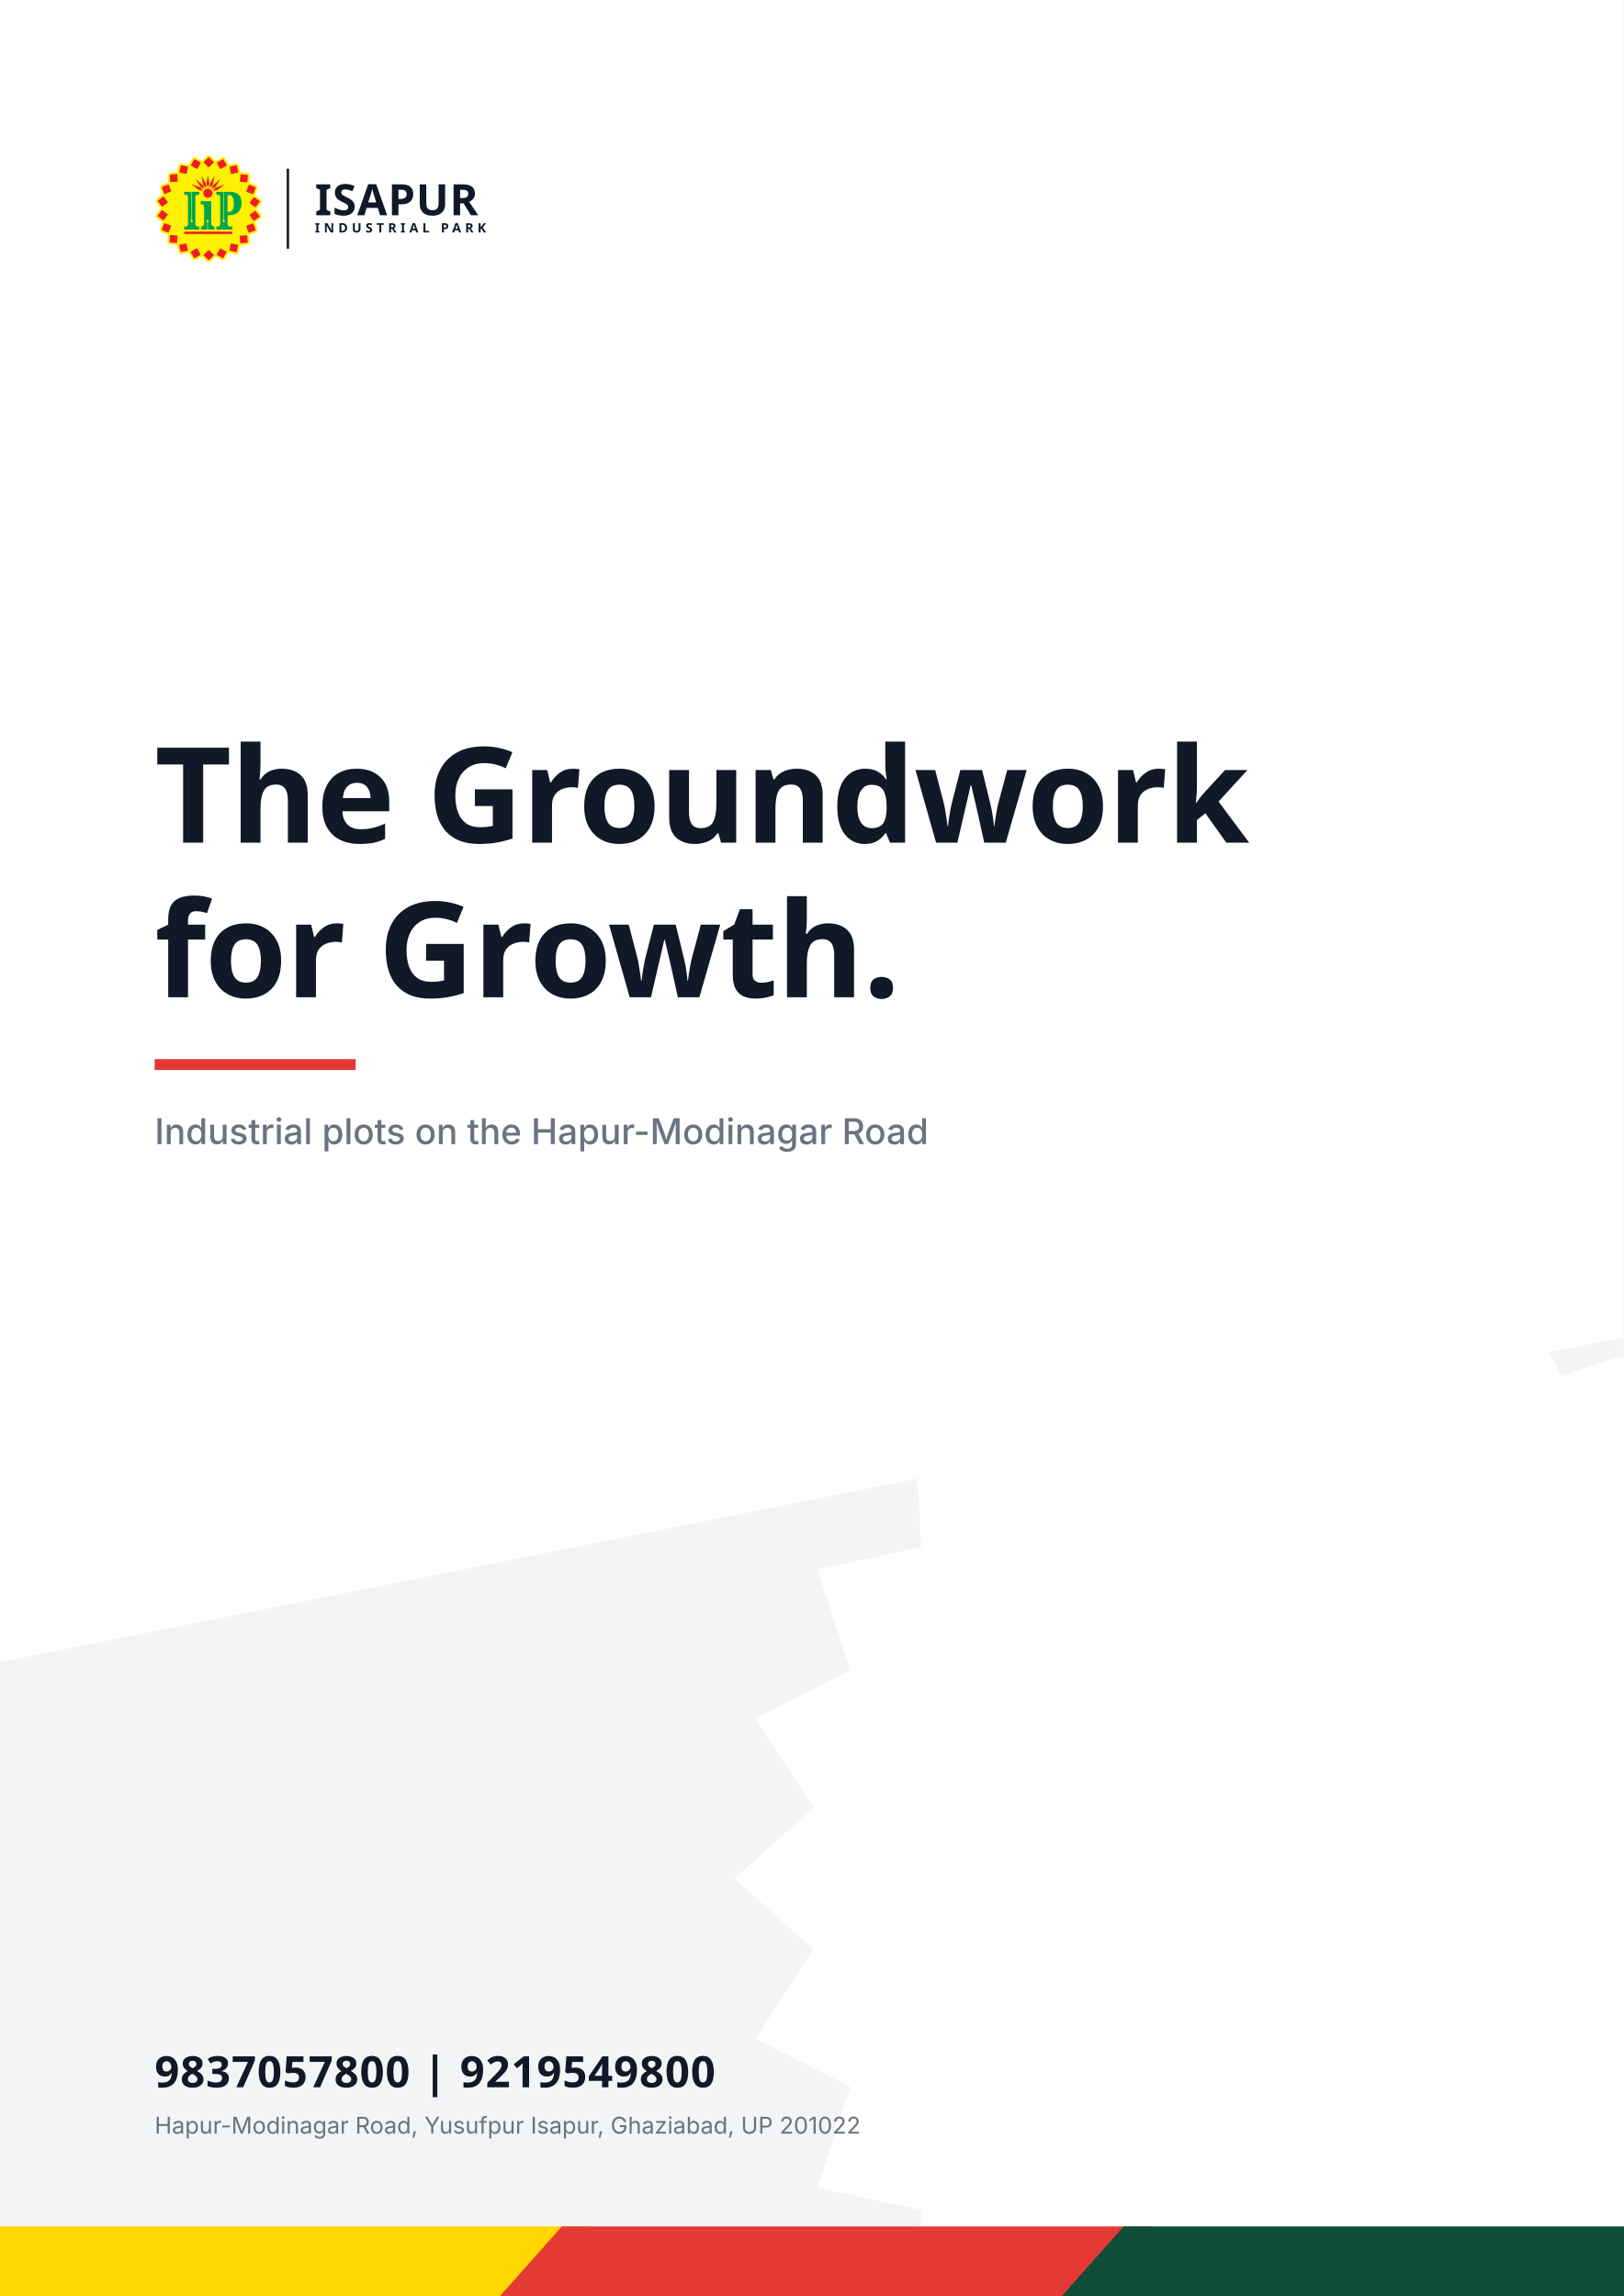
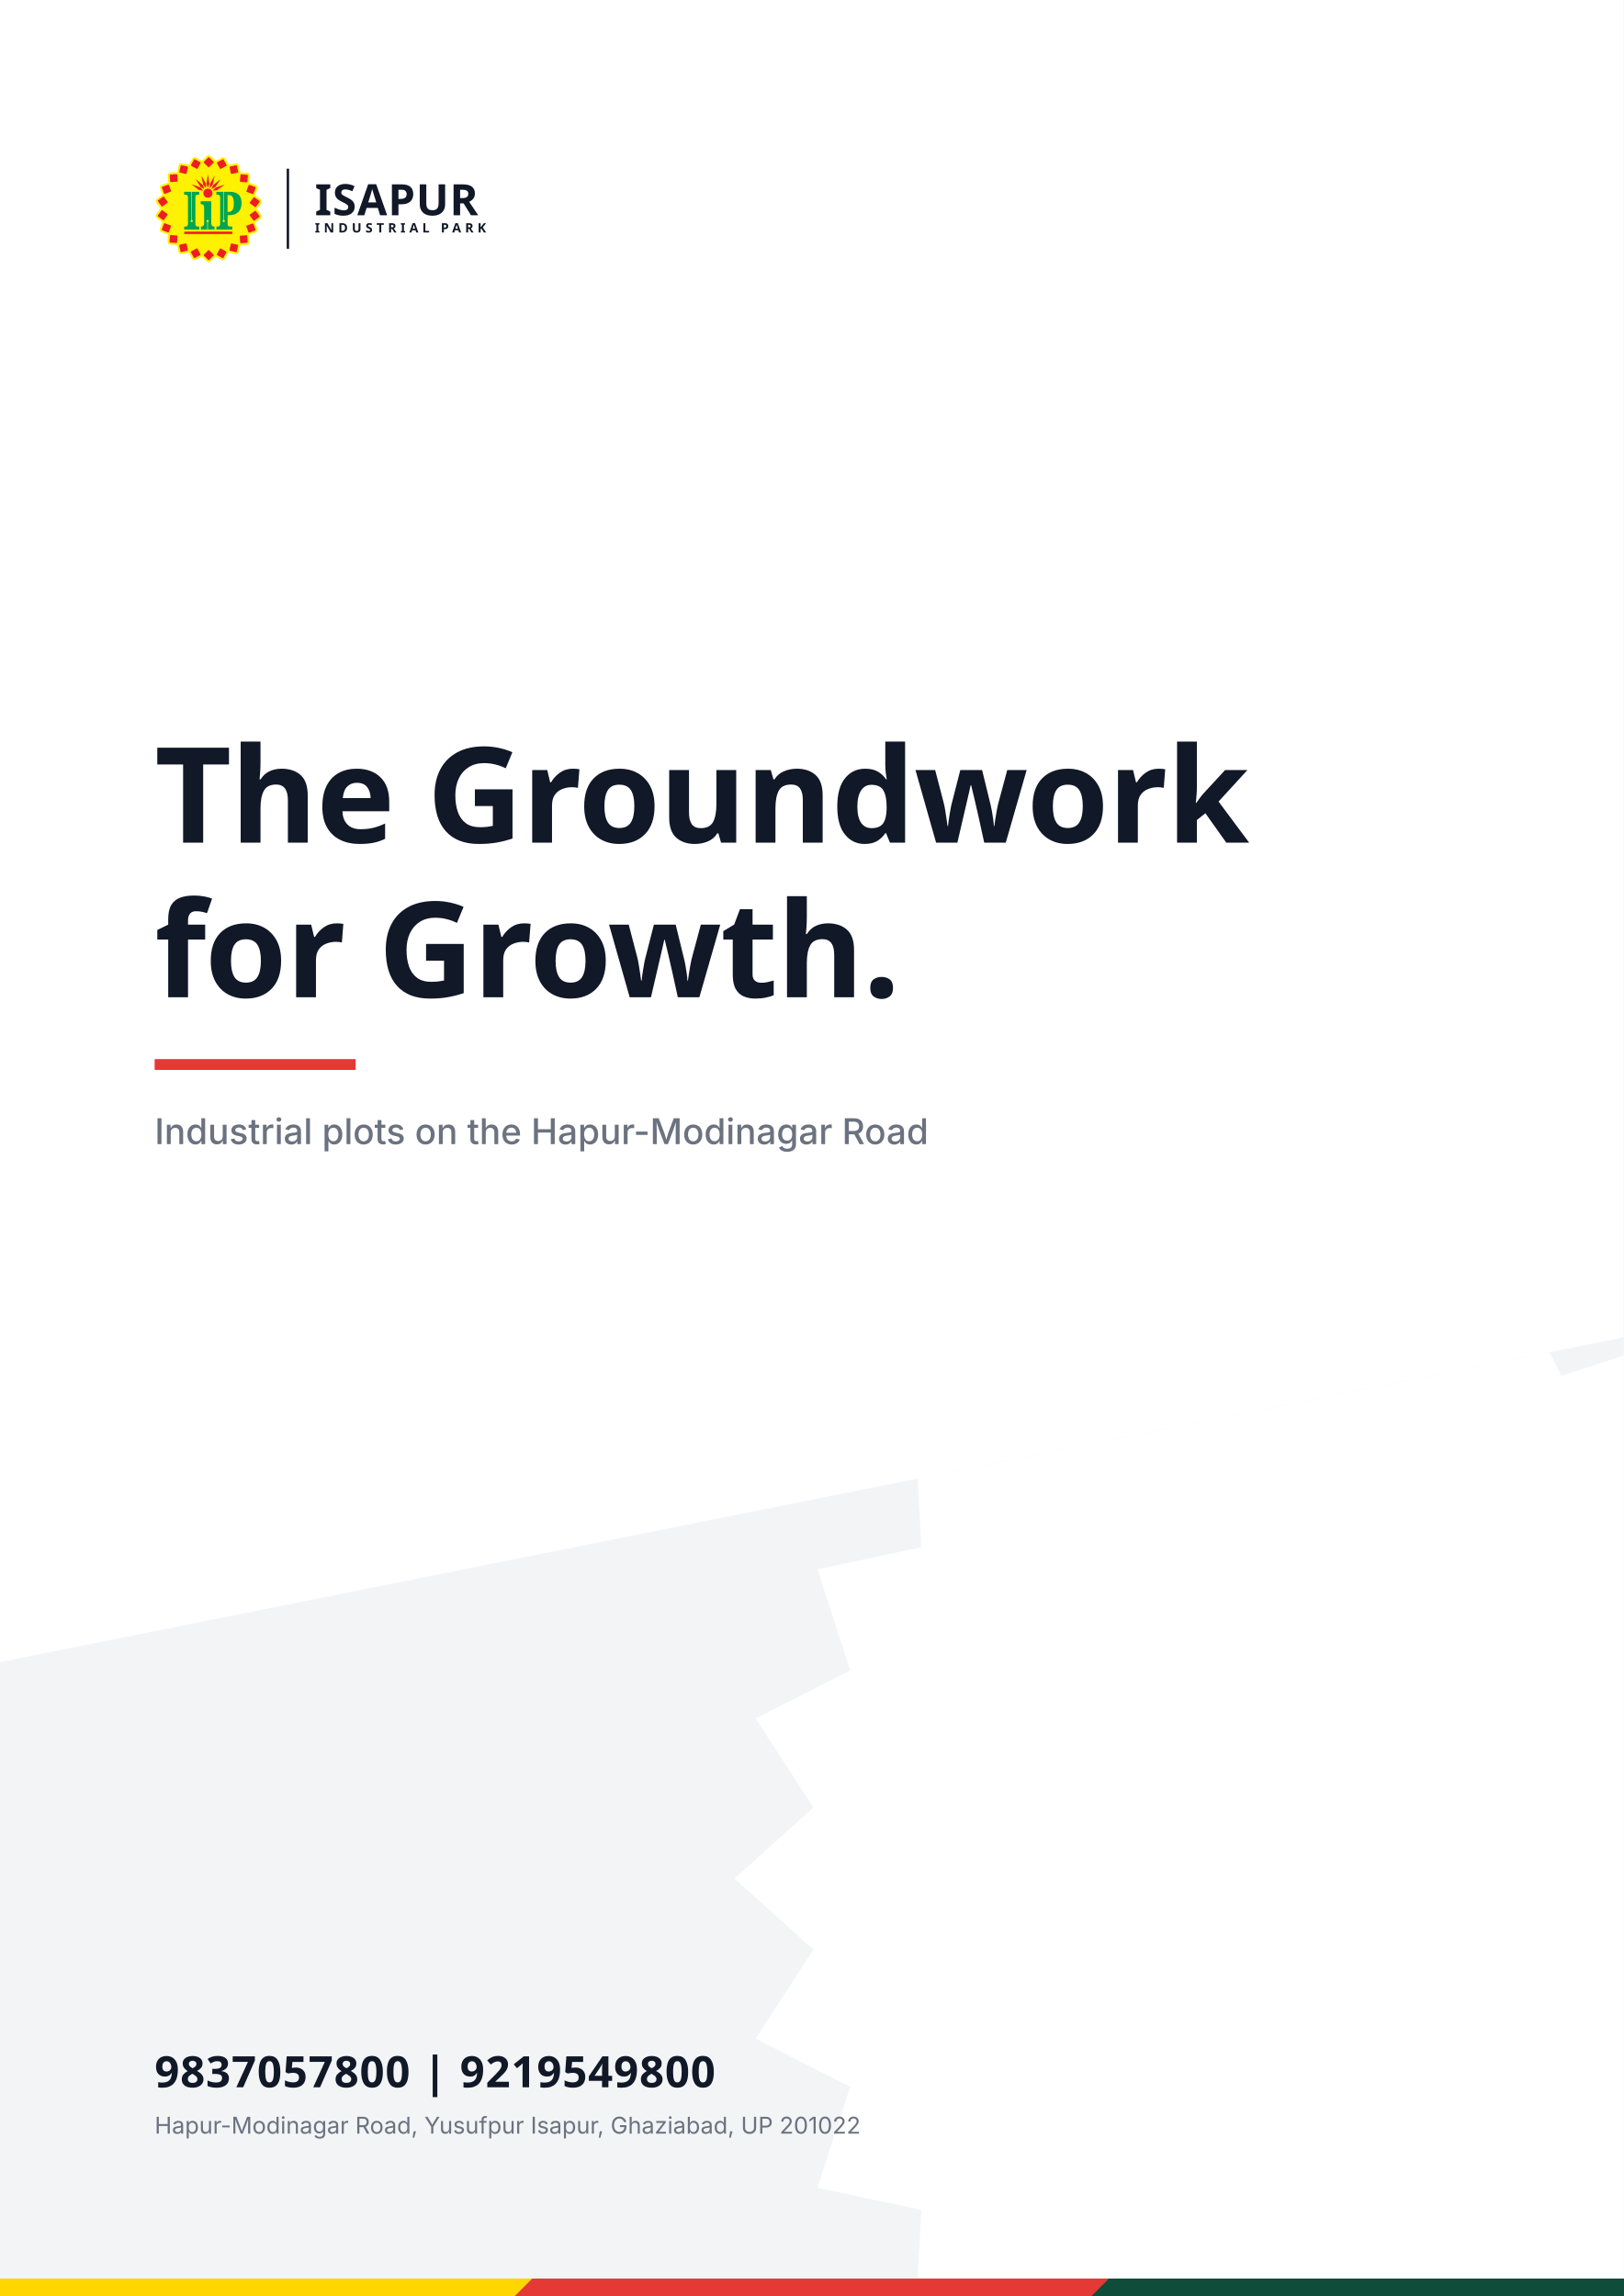
<svg xmlns="http://www.w3.org/2000/svg" xmlns:xlink="http://www.w3.org/1999/xlink" viewBox="0 0 2100 2970" width="210mm" height="297mm">
  <defs>
    <path id="iip-b-base" d="M1472 18 L1467 21 L1463 21 L1446 31 L1315 162 L1313 167 L1308 172 L1299 170 L1292 163 L1281 158 L1277 154 L1257 146 L1253 142 L1236 134 L1217 121 L1209 119 L1205 115 L1188 107 L1184 103 L1170 98 L1151 85 L1131 75 L1127 75 L1122 72 L1088 72 L1083 75 L1074 76 L1070 80 L1059 85 L1042 102 L1036 111 L1010 161 L1006 165 L998 182 L994 186 L993 192 L988 198 L974 227 L967 234 L966 240 L961 246 L960 252 L951 266 L950 278 L942 285 L924 276 L917 276 L903 270 L887 270 L876 264 L863 264 L858 261 L851 261 L846 258 L836 258 L831 255 L821 255 L816 252 L809 252 L792 246 L779 246 L774 243 L767 243 L750 237 L725 237 L720 240 L707 243 L690 253 L676 267 L671 278 L666 284 L666 288 L663 293 L663 303 L660 308 L660 315 L654 332 L654 342 L651 347 L648 372 L642 389 L639 414 L630 440 L630 453 L627 458 L627 477 L620 485 L608 486 L605 484 L600 484 L597 486 L545 486 L540 489 L512 489 L507 492 L452 492 L447 495 L428 495 L423 498 L416 498 L399 505 L390 511 L376 525 L369 539 L369 543 L363 557 L363 603 L366 608 L366 651 L369 656 L369 693 L372 698 L372 741 L375 746 L378 765 L369 774 L362 774 L348 780 L341 780 L330 786 L326 786 L315 792 L293 798 L267 810 L260 810 L243 819 L230 822 L219 828 L212 828 L207 831 L203 831 L177 844 L160 861 L150 878 L150 882 L144 896 L144 915 L147 920 L147 930 L156 950 L156 954 L159 959 L162 972 L168 983 L171 996 L177 1007 L177 1011 L180 1016 L183 1029 L189 1040 L192 1053 L198 1064 L201 1077 L210 1094 L213 1104 L203 1115 L198 1117 L188 1127 L177 1132 L167 1142 L156 1147 L146 1157 L141 1159 L110 1184 L87 1198 L80 1205 L63 1216 L49 1230 L43 1239 L36 1256 L36 1263 L33 1268 L33 1290 L36 1295 L36 1302 L40 1313 L44 1317 L49 1328 L65 1347 L73 1361 L83 1371 L91 1385 L98 1392 L103 1403 L113 1413 L124 1430 L134 1440 L151 1466 L169 1481 L169 1485 L142 1512 L119 1547 L97 1572 L89 1586 L79 1596 L71 1610 L64 1617 L62 1622 L40 1650 L30 1676 L30 1701 L33 1706 L36 1719 L43 1733 L60 1750 L65 1752 L75 1762 L80 1764 L87 1771 L92 1773 L99 1780 L104 1782 L111 1789 L116 1791 L123 1798 L128 1800 L135 1807 L164 1827 L177 1840 L188 1845 L195 1852 L206 1857 L216 1868 L204 1889 L204 1893 L198 1904 L195 1917 L189 1928 L189 1932 L183 1943 L180 1956 L174 1967 L171 1980 L165 1991 L165 1995 L162 2000 L159 2013 L153 2024 L150 2037 L144 2048 L144 2064 L141 2069 L141 2073 L144 2078 L144 2094 L154 2114 L165 2128 L185 2141 L189 2141 L200 2147 L222 2153 L248 2165 L255 2165 L272 2174 L285 2177 L296 2183 L300 2183 L311 2189 L324 2192 L335 2198 L339 2198 L344 2201 L351 2201 L356 2204 L366 2204 L373 2210 L372 2226 L369 2231 L369 2253 L366 2258 L366 2298 L363 2303 L363 2334 L360 2339 L360 2382 L357 2387 L357 2418 L360 2423 L360 2433 L370 2453 L384 2467 L407 2480 L414 2480 L419 2483 L441 2483 L446 2486 L483 2486 L488 2489 L522 2489 L527 2492 L561 2492 L566 2495 L617 2496 L624 2504 L624 2523 L627 2528 L627 2538 L630 2543 L630 2550 L633 2555 L633 2565 L639 2582 L639 2592 L642 2597 L642 2607 L645 2612 L645 2619 L648 2624 L648 2634 L654 2651 L654 2664 L657 2669 L660 2688 L670 2711 L684 2728 L702 2740 L711 2741 L716 2744 L756 2744 L761 2741 L786 2738 L803 2732 L813 2732 L830 2726 L855 2723 L860 2720 L867 2720 L884 2714 L909 2711 L914 2708 L918 2708 L923 2705 L930 2705 L935 2701 L939 2701 L944 2706 L948 2714 L948 2718 L966 2750 L967 2756 L971 2760 L979 2777 L983 2781 L994 2804 L1002 2816 L1003 2822 L1007 2826 L1018 2849 L1022 2853 L1039 2885 L1050 2896 L1067 2906 L1071 2906 L1085 2912 L1113 2912 L1118 2909 L1131 2906 L1184 2878 L1188 2874 L1229 2854 L1248 2841 L1283 2824 L1296 2811 L1305 2809 L1310 2814 L1312 2819 L1449 2956 L1460 2963 L1464 2963 L1469 2966 L1476 2966 L1481 2969 L1506 2969 L1511 2966 L1524 2963 L1532 2957 L1538 2956 L1682 2813 L1698 2824 L1730 2841 L1734 2845 L1742 2847 L1761 2860 L1775 2865 L1779 2869 L1802 2880 L1814 2888 L1820 2889 L1827 2896 L1853 2909 L1857 2909 L1862 2912 L1878 2912 L1881 2914 L1886 2914 L1889 2912 L1902 2912 L1913 2906 L1917 2906 L1925 2902 L1945 2882 L1950 2871 L1955 2865 L1956 2859 L1960 2855 L1968 2838 L1972 2834 L1980 2817 L1984 2813 L1995 2790 L1999 2786 L2013 2757 L2017 2753 L2018 2747 L2023 2741 L2037 2709 L2045 2702 L2049 2702 L2069 2711 L2076 2711 L2081 2714 L2091 2714 L2096 2717 L2103 2717 L2108 2720 L2115 2720 L2132 2726 L2145 2726 L2150 2729 L2160 2729 L2177 2735 L2190 2735 L2207 2741 L2220 2741 L2237 2747 L2262 2747 L2267 2744 L2280 2741 L2294 2734 L2311 2717 L2321 2697 L2321 2690 L2324 2685 L2324 2678 L2330 2661 L2330 2651 L2336 2634 L2336 2624 L2339 2619 L2339 2612 L2345 2595 L2345 2582 L2351 2568 L2351 2555 L2354 2550 L2354 2540 L2357 2535 L2357 2525 L2360 2520 L2360 2507 L2366 2500 L2412 2501 L2417 2498 L2454 2498 L2459 2495 L2505 2495 L2510 2492 L2541 2492 L2546 2489 L2565 2489 L2594 2476 L2608 2462 L2609 2456 L2614 2450 L2621 2436 L2621 2426 L2624 2421 L2624 2399 L2621 2394 L2621 2357 L2618 2352 L2618 2309 L2615 2304 L2615 2267 L2612 2262 L2612 2237 L2609 2232 L2608 2216 L2615 2210 L2628 2210 L2648 2201 L2655 2201 L2660 2198 L2673 2195 L2690 2186 L2703 2183 L2714 2177 L2721 2177 L2738 2168 L2769 2159 L2780 2153 L2784 2153 L2795 2147 L2799 2147 L2810 2140 L2827 2123 L2840 2094 L2840 2060 L2837 2055 L2837 2048 L2825 2022 L2819 2000 L2813 1989 L2810 1976 L2801 1959 L2789 1919 L2783 1908 L2783 1904 L2774 1884 L2774 1880 L2784 1869 L2810 1852 L2820 1842 L2825 1840 L2844 1824 L2858 1816 L2865 1809 L2891 1792 L2901 1782 L2927 1765 L2938 1754 L2944 1745 L2945 1736 L2951 1725 L2951 1715 L2954 1710 L2954 1706 L2951 1701 L2951 1688 L2938 1659 L2928 1649 L2914 1626 L2907 1619 L2899 1605 L2889 1595 L2881 1581 L2874 1574 L2866 1560 L2856 1550 L2839 1524 L2815 1503 L2815 1499 L2820 1494 L2825 1492 L2839 1478 L2841 1473 L2851 1463 L2853 1458 L2878 1427 L2886 1413 L2908 1388 L2916 1374 L2926 1364 L2931 1353 L2941 1343 L2947 1334 L2954 1314 L2954 1280 L2947 1260 L2933 1240 L2916 1229 L2906 1219 L2892 1211 L2879 1198 L2868 1193 L2858 1183 L2844 1175 L2837 1168 L2820 1157 L2798 1138 L2778 1127 L2771 1119 L2771 1115 L2776 1109 L2783 1095 L2786 1082 L2792 1071 L2795 1058 L2801 1047 L2804 1034 L2810 1023 L2813 1010 L2819 999 L2822 986 L2828 975 L2831 962 L2837 951 L2837 947 L2843 933 L2843 896 L2833 873 L2822 859 L2817 857 L2810 850 L2799 843 L2786 840 L2760 828 L2729 819 L2721 813 L2717 813 L2712 810 L2690 804 L2679 798 L2657 792 L2640 783 L2621 780 L2612 771 L2612 767 L2615 762 L2615 755 L2618 750 L2618 722 L2621 717 L2621 674 L2624 669 L2624 635 L2627 630 L2627 590 L2630 585 L2630 569 L2627 564 L2627 557 L2617 534 L2597 514 L2577 504 L2570 504 L2565 501 L2534 501 L2529 498 L2489 498 L2484 495 L2456 495 L2451 492 L2405 492 L2400 489 L2381 489 L2376 492 L2370 491 L2363 483 L2363 467 L2360 462 L2360 452 L2354 435 L2351 410 L2345 393 L2342 368 L2339 363 L2339 356 L2333 339 L2333 329 L2330 324 L2330 317 L2327 312 L2324 293 L2321 288 L2321 284 L2316 278 L2311 267 L2300 256 L2291 250 L2268 240 L2231 240 L2220 246 L2204 246 L2190 252 L2180 252 L2175 255 L2165 255 L2160 258 L2150 258 L2145 261 L2120 264 L2115 267 L2108 267 L2091 273 L2081 273 L2076 276 L2069 276 L2048 285 L2040 278 L2036 263 L2028 251 L2023 237 L2019 233 L1997 192 L1996 186 L1989 179 L1969 138 L1965 134 L1948 102 L1934 88 L1917 78 L1913 78 L1899 72 L1877 72 L1872 75 L1865 75 L1860 78 L1856 78 L1842 85 L1838 89 L1824 94 L1805 107 L1782 118 L1778 122 L1755 133 L1751 137 L1737 142 L1718 155 L1701 163 L1694 170 L1682 177 L1674 170 L1672 165 L1662 155 L1660 150 L1577 67 L1572 65 L1541 31 L1515 18Z" />
    <path id="iip-b-red" d="M1489 2637 L1479 2642 L1361 2760 L1356 2767 L1355 2776 L1358 2787 L1479 2908 L1490 2913 L1496 2913 L1504 2910 L1626 2789 L1631 2779 L1631 2771 L1626 2761 L1503 2639Z M1811 2592 L1805 2595 L1795 2607 L1792 2615 L1777 2640 L1754 2684 L1746 2695 L1745 2700 L1717 2749 L1717 2765 L1722 2772 L1729 2777 L1745 2785 L1748 2788 L1755 2790 L1765 2797 L1822 2827 L1867 2853 L1876 2857 L1889 2857 L1900 2848 L1978 2707 L1982 2698 L1982 2685 L1977 2677 L1970 2672 L1964 2670 L1961 2667 L1930 2651 L1896 2631 L1892 2630 L1871 2617 L1861 2613 L1840 2600 L1823 2592Z M1169 2590 L1161 2590 L1140 2600 L1126 2609 L1122 2610 L1071 2639 L1065 2641 L1040 2656 L1028 2661 L1024 2665 L1018 2667 L1004 2676 L999 2686 L999 2694 L1003 2704 L1073 2830 L1075 2837 L1082 2848 L1091 2855 L1104 2856 L1120 2849 L1137 2838 L1178 2817 L1183 2813 L1216 2796 L1219 2793 L1232 2788 L1243 2780 L1253 2776 L1261 2769 L1265 2762 L1264 2747 L1259 2740 L1245 2712 L1242 2709 L1222 2670 L1218 2665 L1197 2624 L1193 2620 L1192 2615 L1183 2599 L1175 2592Z M2112 2455 L2105 2461 L2100 2474 L2094 2507 L2088 2528 L2085 2548 L2083 2551 L2082 2562 L2078 2574 L2075 2595 L2073 2598 L2069 2621 L2067 2624 L2067 2644 L2074 2652 L2082 2656 L2128 2665 L2136 2668 L2151 2670 L2155 2672 L2224 2686 L2228 2688 L2234 2688 L2247 2692 L2255 2691 L2262 2687 L2265 2684 L2270 2672 L2274 2648 L2276 2645 L2285 2599 L2290 2581 L2291 2571 L2297 2550 L2298 2539 L2301 2531 L2301 2526 L2303 2523 L2304 2503 L2301 2497 L2296 2491 L2257 2481 L2219 2474 L2138 2455 L2131 2455 L2128 2453 L2118 2453Z M874 2455 L867 2452 L855 2452 L831 2458 L825 2458 L808 2463 L742 2476 L735 2479 L728 2479 L719 2482 L714 2482 L711 2484 L691 2487 L682 2496 L679 2502 L681 2523 L683 2526 L686 2546 L689 2553 L691 2569 L696 2586 L697 2597 L702 2614 L702 2620 L707 2637 L714 2675 L719 2683 L724 2687 L736 2690 L784 2680 L788 2678 L817 2673 L825 2670 L832 2670 L835 2668 L841 2668 L849 2665 L904 2654 L915 2645 L917 2639 L917 2627 L911 2605 L911 2598 L909 2596 L908 2585 L906 2582 L904 2567 L900 2554 L898 2539 L895 2531 L893 2516 L888 2499 L881 2463Z M2550 2232 L2538 2227 L2529 2227 L2514 2229 L2468 2231 L2458 2233 L2395 2236 L2364 2239 L2354 2246 L2351 2253 L2350 2262 L2352 2281 L2352 2303 L2354 2313 L2354 2332 L2358 2368 L2358 2389 L2361 2415 L2361 2429 L2364 2435 L2371 2443 L2378 2445 L2393 2445 L2419 2442 L2440 2442 L2495 2437 L2541 2435 L2554 2433 L2559 2431 L2567 2421 L2568 2415 L2567 2383 L2561 2319 L2561 2297 L2558 2270 L2558 2254 L2555 2238Z M433 2224 L426 2232 L423 2248 L422 2276 L420 2287 L420 2308 L417 2329 L412 2405 L413 2413 L416 2419 L425 2426 L434 2428 L448 2428 L460 2430 L557 2436 L584 2439 L603 2439 L610 2436 L617 2429 L621 2402 L621 2384 L623 2375 L623 2357 L626 2333 L626 2317 L628 2307 L628 2289 L631 2260 L631 2251 L626 2239 L616 2233 L569 2229 L525 2227 L458 2221 L441 2221Z M816 2128 L816 2189 L819 2192 L2141 2192 L2144 2190 L2145 2187 L2145 2131 L2142 2126 L818 2126Z M2715 1902 L2699 1902 L2664 1916 L2658 1917 L2656 1919 L2650 1920 L2640 1925 L2628 1928 L2618 1933 L2612 1934 L2567 1952 L2545 1959 L2539 1962 L2534 1968 L2532 1973 L2532 1986 L2535 1992 L2535 1996 L2538 1999 L2538 2003 L2550 2032 L2556 2052 L2562 2065 L2562 2069 L2565 2073 L2575 2103 L2578 2108 L2580 2117 L2585 2127 L2586 2133 L2592 2146 L2602 2154 L2614 2155 L2699 2123 L2705 2122 L2707 2120 L2751 2105 L2755 2102 L2776 2095 L2784 2085 L2785 2071 L2783 2068 L2783 2064 L2765 2019 L2764 2013 L2754 1989 L2752 1980 L2748 1973 L2733 1929 L2730 1925 L2726 1912 L2720 1905Z M269 1896 L259 1903 L252 1919 L251 1925 L249 1927 L245 1941 L234 1967 L234 1971 L231 1975 L216 2019 L213 2023 L209 2037 L198 2064 L199 2079 L205 2087 L212 2091 L231 2097 L249 2105 L255 2106 L259 2109 L265 2110 L278 2116 L287 2118 L297 2123 L305 2125 L307 2127 L327 2133 L331 2136 L337 2137 L344 2141 L351 2142 L355 2145 L367 2149 L379 2149 L385 2146 L391 2140 L399 2119 L401 2117 L402 2110 L425 2052 L425 2048 L428 2044 L438 2014 L441 2009 L443 2000 L449 1988 L452 1978 L452 1970 L448 1960 L443 1956 L402 1941 L400 1939 L389 1936 L281 1895Z M103 1568 L91 1582 L92 1584 L104 1570Z M2782 1552 L2774 1552 L2764 1557 L2689 1613 L2664 1630 L2655 1638 L2653 1638 L2629 1657 L2625 1663 L2624 1673 L2628 1684 L2657 1722 L2659 1727 L2676 1748 L2725 1816 L2732 1823 L2739 1825 L2750 1824 L2771 1810 L2883 1728 L2893 1719 L2897 1711 L2896 1699 L2888 1686 L2874 1669 L2858 1645 L2849 1635 L2847 1630 L2814 1587 L2811 1581 L2801 1569 L2801 1567 L2792 1557Z M206 1535 L195 1539 L187 1546 L185 1551 L163 1578 L161 1583 L90 1676 L87 1682 L86 1691 L90 1702 L114 1721 L124 1727 L130 1733 L136 1736 L226 1805 L235 1809 L242 1809 L252 1805 L257 1800 L341 1687 L353 1673 L359 1662 L359 1649 L351 1638 L260 1571 L226 1544 L215 1537Z M2740 1177 L2733 1181 L2726 1189 L2654 1286 L2639 1304 L2639 1306 L2634 1311 L2628 1321 L2627 1335 L2631 1343 L2636 1348 L2759 1439 L2765 1445 L2773 1449 L2786 1449 L2793 1445 L2800 1437 L2801 1434 L2849 1372 L2849 1370 L2894 1312 L2900 1300 L2900 1294 L2897 1285 L2890 1278 L2762 1182 L2753 1177Z M246 1160 L236 1161 L229 1165 L166 1212 L138 1231 L97 1262 L92 1267 L89 1276 L90 1287 L95 1295 L138 1352 L138 1354 L173 1400 L187 1421 L195 1429 L204 1433 L215 1432 L225 1426 L260 1399 L266 1396 L323 1353 L351 1334 L359 1325 L362 1317 L362 1312 L359 1303 L354 1298 L352 1293 L347 1288 L328 1260 L306 1232 L261 1169 L255 1163Z M1463 939 L1439 943 L1426 947 L1411 954 L1392 966 L1373 985 L1362 1000 L1354 1016 L1347 1038 L1345 1051 L1345 1080 L1352 1109 L1363 1132 L1381 1154 L1392 1164 L1411 1177 L1437 1187 L1452 1190 L1481 1191 L1504 1187 L1533 1175 L1552 1162 L1571 1142 L1588 1112 L1593 1097 L1596 1077 L1596 1053 L1594 1038 L1587 1015 L1584 1012 L1580 1002 L1572 990 L1550 967 L1529 953 L1503 943 L1479 939Z M2604 837 L2594 846 L2586 870 L2571 906 L2569 915 L2566 919 L2561 936 L2534 1006 L2535 1019 L2540 1027 L2549 1032 L2560 1035 L2562 1037 L2599 1051 L2608 1053 L2612 1056 L2618 1057 L2623 1060 L2632 1062 L2647 1069 L2656 1071 L2660 1074 L2666 1075 L2705 1090 L2715 1090 L2721 1087 L2729 1078 L2729 1075 L2733 1068 L2734 1062 L2736 1060 L2736 1057 L2787 924 L2789 916 L2788 909 L2782 899 L2766 891 L2757 889 L2753 886 L2747 885 L2622 837Z M1925 833 L1921 832 L1895 841 L1891 841 L1864 851 L1845 856 L1840 859 L1818 865 L1791 875 L1787 875 L1775 880 L1771 880 L1769 882 L1687 908 L1673 921 L1608 992 L1608 995 L1623 996 L1635 993 L1668 990 L1699 985 L1719 984 L1727 980 L1779 941 L1789 935 L1795 929 L1815 916 L1843 894 L1849 891 L1876 870 L1912 845Z M384 831 L368 831 L317 851 L300 856 L290 861 L259 871 L255 874 L249 875 L239 880 L235 880 L233 882 L210 890 L204 896 L201 902 L201 915 L210 937 L210 941 L215 951 L218 963 L221 967 L222 973 L233 999 L235 1008 L239 1015 L241 1024 L254 1056 L254 1059 L257 1063 L258 1070 L265 1080 L273 1084 L282 1084 L304 1077 L306 1075 L312 1074 L341 1062 L347 1061 L406 1038 L431 1030 L448 1022 L454 1013 L454 1000 L431 940 L419 904 L414 894 L401 855 L394 839Z M1023 822 L1028 828 L1044 841 L1072 861 L1075 865 L1120 898 L1123 902 L1130 906 L1218 975 L1229 978 L1296 987 L1302 989 L1310 989 L1322 992 L1336 991 L1336 989 L1313 964 L1312 961 L1265 908 L1259 903 L1220 890 L1216 887 L1195 881 L1176 873 L1170 872 L1168 870 L1159 868 L1128 856 L1068 836 L1057 831 L1051 830 L1046 827 L1031 822Z M1811 685 L1809 685 L1799 694 L1796 695 L1761 725 L1734 745 L1720 758 L1717 759 L1615 843 L1605 868 L1602 871 L1601 878 L1597 885 L1581 928 L1578 932 L1573 946 L1574 951 L1586 947 L1602 937 L1672 901 L1681 892 L1756 774 L1768 758 L1770 752 L1793 719 L1794 715 L1811 690Z M1136 679 L1135 681 L1145 697 L1146 701 L1164 727 L1171 741 L1175 745 L1190 771 L1194 775 L1195 779 L1217 812 L1218 816 L1235 841 L1258 880 L1265 889 L1266 893 L1332 931 L1369 950 L1370 944 L1331 842 L1312 824 L1291 808 L1287 803 L1252 774 L1249 773 L1246 769 L1138 679Z M1654 585 L1645 598 L1626 631 L1625 635 L1604 669 L1601 677 L1592 690 L1526 805 L1524 852 L1524 921 L1526 923 L1600 840 L1604 832 L1610 805 L1610 799 L1613 791 L1614 780 L1617 773 L1620 751 L1624 739 L1625 727 L1628 720 L1632 696 L1635 687 L1635 681 L1637 677 L1637 671 L1641 659 L1643 643 L1649 621 L1649 614 L1652 606 L1655 588Z M1291 584 L1290 589 L1293 604 L1295 607 L1295 614 L1302 643 L1305 663 L1307 667 L1308 678 L1314 702 L1314 709 L1317 718 L1317 723 L1319 726 L1322 748 L1325 756 L1326 767 L1329 776 L1329 782 L1331 786 L1339 831 L1342 837 L1361 858 L1362 861 L1384 885 L1405 911 L1409 914 L1410 917 L1417 922 L1419 920 L1417 804 L1293 585Z M1471 550 L1465 574 L1464 588 L1458 618 L1458 628 L1455 638 L1446 702 L1440 730 L1439 748 L1437 751 L1433 783 L1430 795 L1430 807 L1433 812 L1434 819 L1437 823 L1452 868 L1454 870 L1459 887 L1464 897 L1465 903 L1470 912 L1473 910 L1478 895 L1480 893 L1482 884 L1486 877 L1498 840 L1511 808 L1511 792 L1508 782 L1508 774 L1506 771 L1505 754 L1499 726 L1499 716 L1493 688 L1493 679 L1491 675 L1484 623 L1481 613 L1478 584 L1476 581 L1474 561Z M2372 552 L2367 563 L2363 629 L2358 678 L2358 699 L2355 720 L2355 735 L2361 747 L2370 752 L2392 753 L2402 755 L2457 758 L2468 760 L2513 762 L2524 764 L2547 764 L2553 761 L2559 755 L2561 750 L2562 729 L2564 723 L2567 663 L2573 604 L2573 572 L2570 566 L2560 558 L2512 554 L2492 554 L2483 552 L2467 552 L2402 546 L2384 546Z M616 543 L605 540 L595 540 L569 543 L548 543 L522 546 L507 546 L496 548 L447 550 L427 554 L422 559 L418 569 L418 580 L420 595 L420 617 L423 644 L423 659 L426 683 L427 718 L429 741 L432 749 L437 754 L446 758 L488 756 L500 754 L520 754 L532 752 L618 747 L630 741 L635 733 L635 702 L632 676 L632 656 L630 650 L629 611 L625 559 L622 550Z M2262 298 L2257 296 L2244 296 L2188 309 L2178 310 L2175 312 L2156 315 L2152 317 L2082 331 L2077 334 L2070 342 L2070 364 L2072 367 L2078 401 L2081 408 L2082 419 L2088 440 L2088 448 L2099 492 L2101 508 L2106 524 L2113 531 L2124 534 L2138 532 L2142 530 L2152 529 L2156 527 L2176 524 L2179 522 L2189 521 L2193 519 L2286 500 L2296 497 L2303 491 L2307 482 L2307 476 L2300 445 L2300 439 L2298 437 L2290 393 L2285 377 L2282 357 L2279 350 L2279 342 L2277 339 L2277 334 L2274 326 L2273 315 L2269 305Z M721 301 L718 306 L716 316 L714 319 L714 326 L696 403 L696 410 L693 416 L690 437 L688 440 L682 469 L682 483 L686 490 L692 495 L729 504 L735 504 L738 506 L743 506 L820 524 L830 525 L837 528 L858 532 L869 532 L874 530 L881 524 L887 507 L887 501 L892 483 L893 472 L905 424 L905 416 L907 413 L913 382 L916 374 L920 352 L919 342 L914 335 L903 329 L743 294 L731 294Z M1891 129 L1878 130 L1871 135 L1819 162 L1816 165 L1795 175 L1774 188 L1746 202 L1729 212 L1723 218 L1721 224 L1722 238 L1741 271 L1742 275 L1745 278 L1747 285 L1754 295 L1778 341 L1781 344 L1786 356 L1793 366 L1803 386 L1810 392 L1817 395 L1825 395 L1841 388 L1844 385 L1912 349 L1922 342 L1936 336 L1939 333 L1977 313 L1985 305 L1986 289 L1983 281 L1979 276 L1965 248 L1961 244 L1960 239 L1915 159 L1908 144 L1898 132Z M1099 128 L1093 130 L1086 137 L1075 156 L1055 195 L1052 198 L1025 249 L1011 272 L1003 290 L1003 297 L1007 306 L1012 311 L1025 317 L1028 320 L1066 341 L1072 343 L1075 346 L1097 357 L1100 360 L1143 382 L1146 385 L1162 393 L1173 394 L1183 389 L1192 376 L1199 361 L1215 334 L1218 326 L1221 323 L1222 319 L1225 316 L1242 283 L1247 276 L1249 270 L1265 244 L1269 235 L1269 222 L1263 212 L1242 201 L1239 198 L1218 188 L1215 185 L1189 172 L1120 133 L1109 128Z M1491 72 L1482 75 L1357 199 L1356 217 L1362 227 L1476 341 L1485 347 L1497 348 L1503 346 L1625 225 L1629 220 L1631 214 L1631 206 L1624 194 L1504 75Z" />
    <path id="iip-b-green" d="M2039 2694 L2037 2695 L2035 2702 L2035 2712 L2037 2710 L2037 2702 L2040 2697Z M2359 2496 L2359 2520 L2361 2499Z M625 2490 L623 2500 L625 2523Z M2622 2397 L2621 2399 L2623 2421 L2624 2399Z M1274 1287 L1271 1294 L1272 1366 L1278 1369 L1298 1369 L1310 1371 L1330 1380 L1341 1387 L1353 1400 L1362 1422 L1366 1456 L1366 1886 L1363 1922 L1355 1948 L1347 1960 L1335 1971 L1313 1982 L1296 1985 L1283 1985 L1279 1986 L1276 1989 L1276 2065 L1278 2067 L1286 2068 L1446 2068 L1452 2067 L1454 2065 L1454 1866 L1437 1852 L1433 1844 L1432 1831 L1434 1823 L1446 1809 L1457 1805 L1468 1805 L1482 1812 L1487 1818 L1492 1830 L1492 1839 L1487 1852 L1470 1866 L1471 2067 L1650 2067 L1653 2061 L1652 1988 L1647 1985 L1632 1985 L1620 1983 L1604 1977 L1593 1970 L1578 1955 L1571 1940 L1566 1920 L1564 1899 L1563 1289 L1560 1287Z M34 1268 L33 1289 L35 1291 L36 1289Z M1707 1027 L1703 1033 L1704 1107 L1706 1109 L1757 1109 L1768 1111 L1777 1115 L1794 1127 L1802 1142 L1807 1160 L1809 1181 L1809 1906 L1808 1923 L1803 1949 L1798 1960 L1787 1973 L1775 1980 L1759 1985 L1708 1985 L1704 1988 L1704 2066 L1707 2068 L2139 2068 L2142 2065 L2143 2061 L2143 1993 L2141 1987 L2132 1985 L2062 1985 L2052 1983 L2034 1974 L2023 1960 L2018 1946 L2015 1928 L2014 1905 L2015 1676 L2018 1673 L2022 1672 L2032 1673 L2092 1671 L2143 1665 L2188 1655 L2222 1643 L2254 1627 L2296 1598 L2321 1574 L2339 1552 L2357 1523 L2368 1501 L2369 1495 L2372 1491 L2384 1456 L2393 1417 L2393 1409 L2396 1397 L2396 1385 L2399 1365 L2399 1304 L2397 1298 L2393 1254 L2391 1251 L2391 1246 L2385 1222 L2374 1190 L2359 1159 L2351 1146 L2330 1118 L2317 1104 L2296 1087 L2272 1071 L2256 1062 L2250 1061 L2224 1049 L2171 1035 L2128 1029 L2112 1029 L2097 1027 L1920 1027 L1915 1031 L1915 1800 L1916 1804 L1925 1810 L1933 1818 L1938 1831 L1938 1839 L1933 1851 L1924 1860 L1916 1864 L1905 1865 L1892 1861 L1883 1852 L1878 1840 L1878 1829 L1882 1819 L1890 1810 L1900 1804 L1900 1031 L1896 1027Z M2018 1118 L2063 1118 L2088 1122 L2105 1128 L2126 1141 L2144 1159 L2149 1168 L2153 1172 L2169 1209 L2178 1246 L2184 1298 L2184 1396 L2178 1445 L2167 1490 L2153 1522 L2142 1538 L2125 1555 L2111 1565 L2096 1572 L2082 1576 L2080 1578 L2042 1583 L2017 1582 L2013 1577 L2013 1123Z M819 1027 L815 1030 L814 1035 L815 1107 L817 1109 L873 1109 L880 1110 L890 1115 L905 1128 L913 1143 L918 1159 L920 1182 L920 1923 L918 1928 L918 1937 L909 1961 L905 1967 L891 1979 L875 1985 L823 1985 L818 1986 L815 1989 L815 2065 L819 2068 L1227 2068 L1231 2065 L1232 2055 L1231 1989 L1228 1986 L1221 1985 L1170 1985 L1154 1979 L1147 1974 L1137 1962 L1130 1947 L1127 1932 L1125 1899 L1125 1209 L1127 1160 L1129 1156 L1130 1147 L1136 1132 L1147 1119 L1161 1111 L1170 1109 L1229 1109 L1231 1107 L1231 1030 L1227 1027 L1035 1027 L1031 1030 L1030 1797 L1031 1804 L1041 1811 L1049 1819 L1053 1831 L1053 1838 L1049 1850 L1042 1858 L1031 1864 L1019 1865 L1005 1859 L997 1851 L993 1839 L993 1830 L997 1819 L1004 1811 L1015 1804 L1016 1794 L1015 1031 L1011 1027Z M2839 888 L2838 892 L2840 895 L2842 908 L2843 896Z M367 620 L366 645 L367 650 L369 651Z" />
  </defs>
  <rect width="2100" height="2970" fill="#FFFFFF" />
  <polygon points="0,2150 2100,1730 2100,2970 0,2970" fill="#F2F4F6" />
  <clipPath id="fcl">
    <polygon points="0,2150 2100,1730 2100,2970 0,2970" />
  </clipPath>
  <g clip-path="url(#fcl)">
    <polygon points="1750.00,1630.00 1841.89,1732.02 1957.06,1657.26 2019.41,1779.59 2150.00,1737.18 2178.57,1871.48 2315.69,1864.31 2308.52,2001.43 2442.82,2030.00 2400.41,2160.59 2522.74,2222.94 2447.98,2338.11 2550.00,2430.00 2447.98,2521.89 2522.74,2637.06 2400.41,2699.41 2442.82,2830.00 2308.52,2858.57 2315.69,2995.69 2178.57,2988.52 2150.00,3122.82 2019.41,3080.41 1957.06,3202.74 1841.89,3127.98 1750.00,3230.00 1658.11,3127.98 1542.94,3202.74 1480.59,3080.41 1350.00,3122.82 1321.43,2988.52 1184.31,2995.69 1191.48,2858.57 1057.18,2830.00 1099.59,2699.41 977.26,2637.06 1052.02,2521.89 950.00,2430.00 1052.02,2338.11 977.26,2222.94 1099.59,2160.59 1057.18,2030.00 1191.48,2001.43 1184.31,1864.31 1321.43,1871.48 1350.00,1737.18 1480.59,1779.59 1542.94,1657.26 1658.11,1732.02" fill="#FFFFFF" />
  </g>
  <g id="badge-fo" transform="translate(200.00 200.00) scale(0.04685)">
    <use href="#iip-b-base" xlink:href="#iip-b-base" fill="#FEF102" fill-rule="evenodd" />
    <use href="#iip-b-red" xlink:href="#iip-b-red" fill="#EE1D23" fill-rule="evenodd" />
    <use href="#iip-b-green" xlink:href="#iip-b-green" fill="#00A54F" fill-rule="evenodd" />
  </g>
  <rect x="370.80" y="218.20" width="3.08" height="103.60" fill="#111827" />
  <text x="407.20" y="278.47" font-family="Montserrat, sans-serif" font-weight="800" font-size="56.00" letter-spacing="1.12" fill="#111827">ISAPUR</text>
  <text x="407.20" y="300.73" font-family="Montserrat, sans-serif" font-weight="600" font-size="16.80" letter-spacing="5.04" fill="#111827">INDUSTRIAL PARK</text>
  <text x="200.00" y="1090.00" font-family="Montserrat, sans-serif" font-weight="800" font-size="172.00" letter-spacing="-1.72" fill="#111827">The Groundwork</text>
  <text x="200.00" y="1290.00" font-family="Montserrat, sans-serif" font-weight="800" font-size="172.00" letter-spacing="-1.72" fill="#111827">for Growth.</text>
  <rect x="200" y="1370" width="260" height="14" fill="#E53935" />
  <text x="200.00" y="1480.00" font-family="Inter, sans-serif" font-weight="500" font-size="46.00" fill="#6B7280">Industrial plots on the Hapur-Modinagar Road</text>
  <text x="200.00" y="2700.00" font-family="Montserrat, sans-serif" font-weight="800" font-size="56.00" letter-spacing="1.12" fill="#111827">9837057800  |  9219549800</text>
  <text x="200.00" y="2760.00" font-family="Inter, sans-serif" font-weight="400" font-size="30.00" fill="#6B7280">Hapur-Modinagar Road, Yusufpur Isapur, Ghaziabad, UP 201022</text>
-   <polygon points="0.0,2880.0 763.0,2880.0 683.0,2970.0 -80.0,2970.0" fill="#FFD600" />
-   <polygon points="726.7,2880.0 1489.7,2880.0 1409.7,2970.0 646.7,2970.0" fill="#E53935" />
-   <polygon points="1453.3,2880.0 2216.3,2880.0 2136.3,2970.0 1373.3,2970.0" fill="#0F4D3A" />
+   <polygon points="-57.4,2947.4 725.7,2947.4 703.1,2970.0 -80.0,2970.0" fill="#FFD600" />
+   <polygon points="688.4,2947.4 1471.5,2947.4 1448.9,2970.0 665.8,2970.0" fill="#E53935" />
+   <polygon points="1434.2,2947.4 2217.3,2947.4 2194.7,2970.0 1411.6,2970.0" fill="#0F4D3A" />
</svg>
